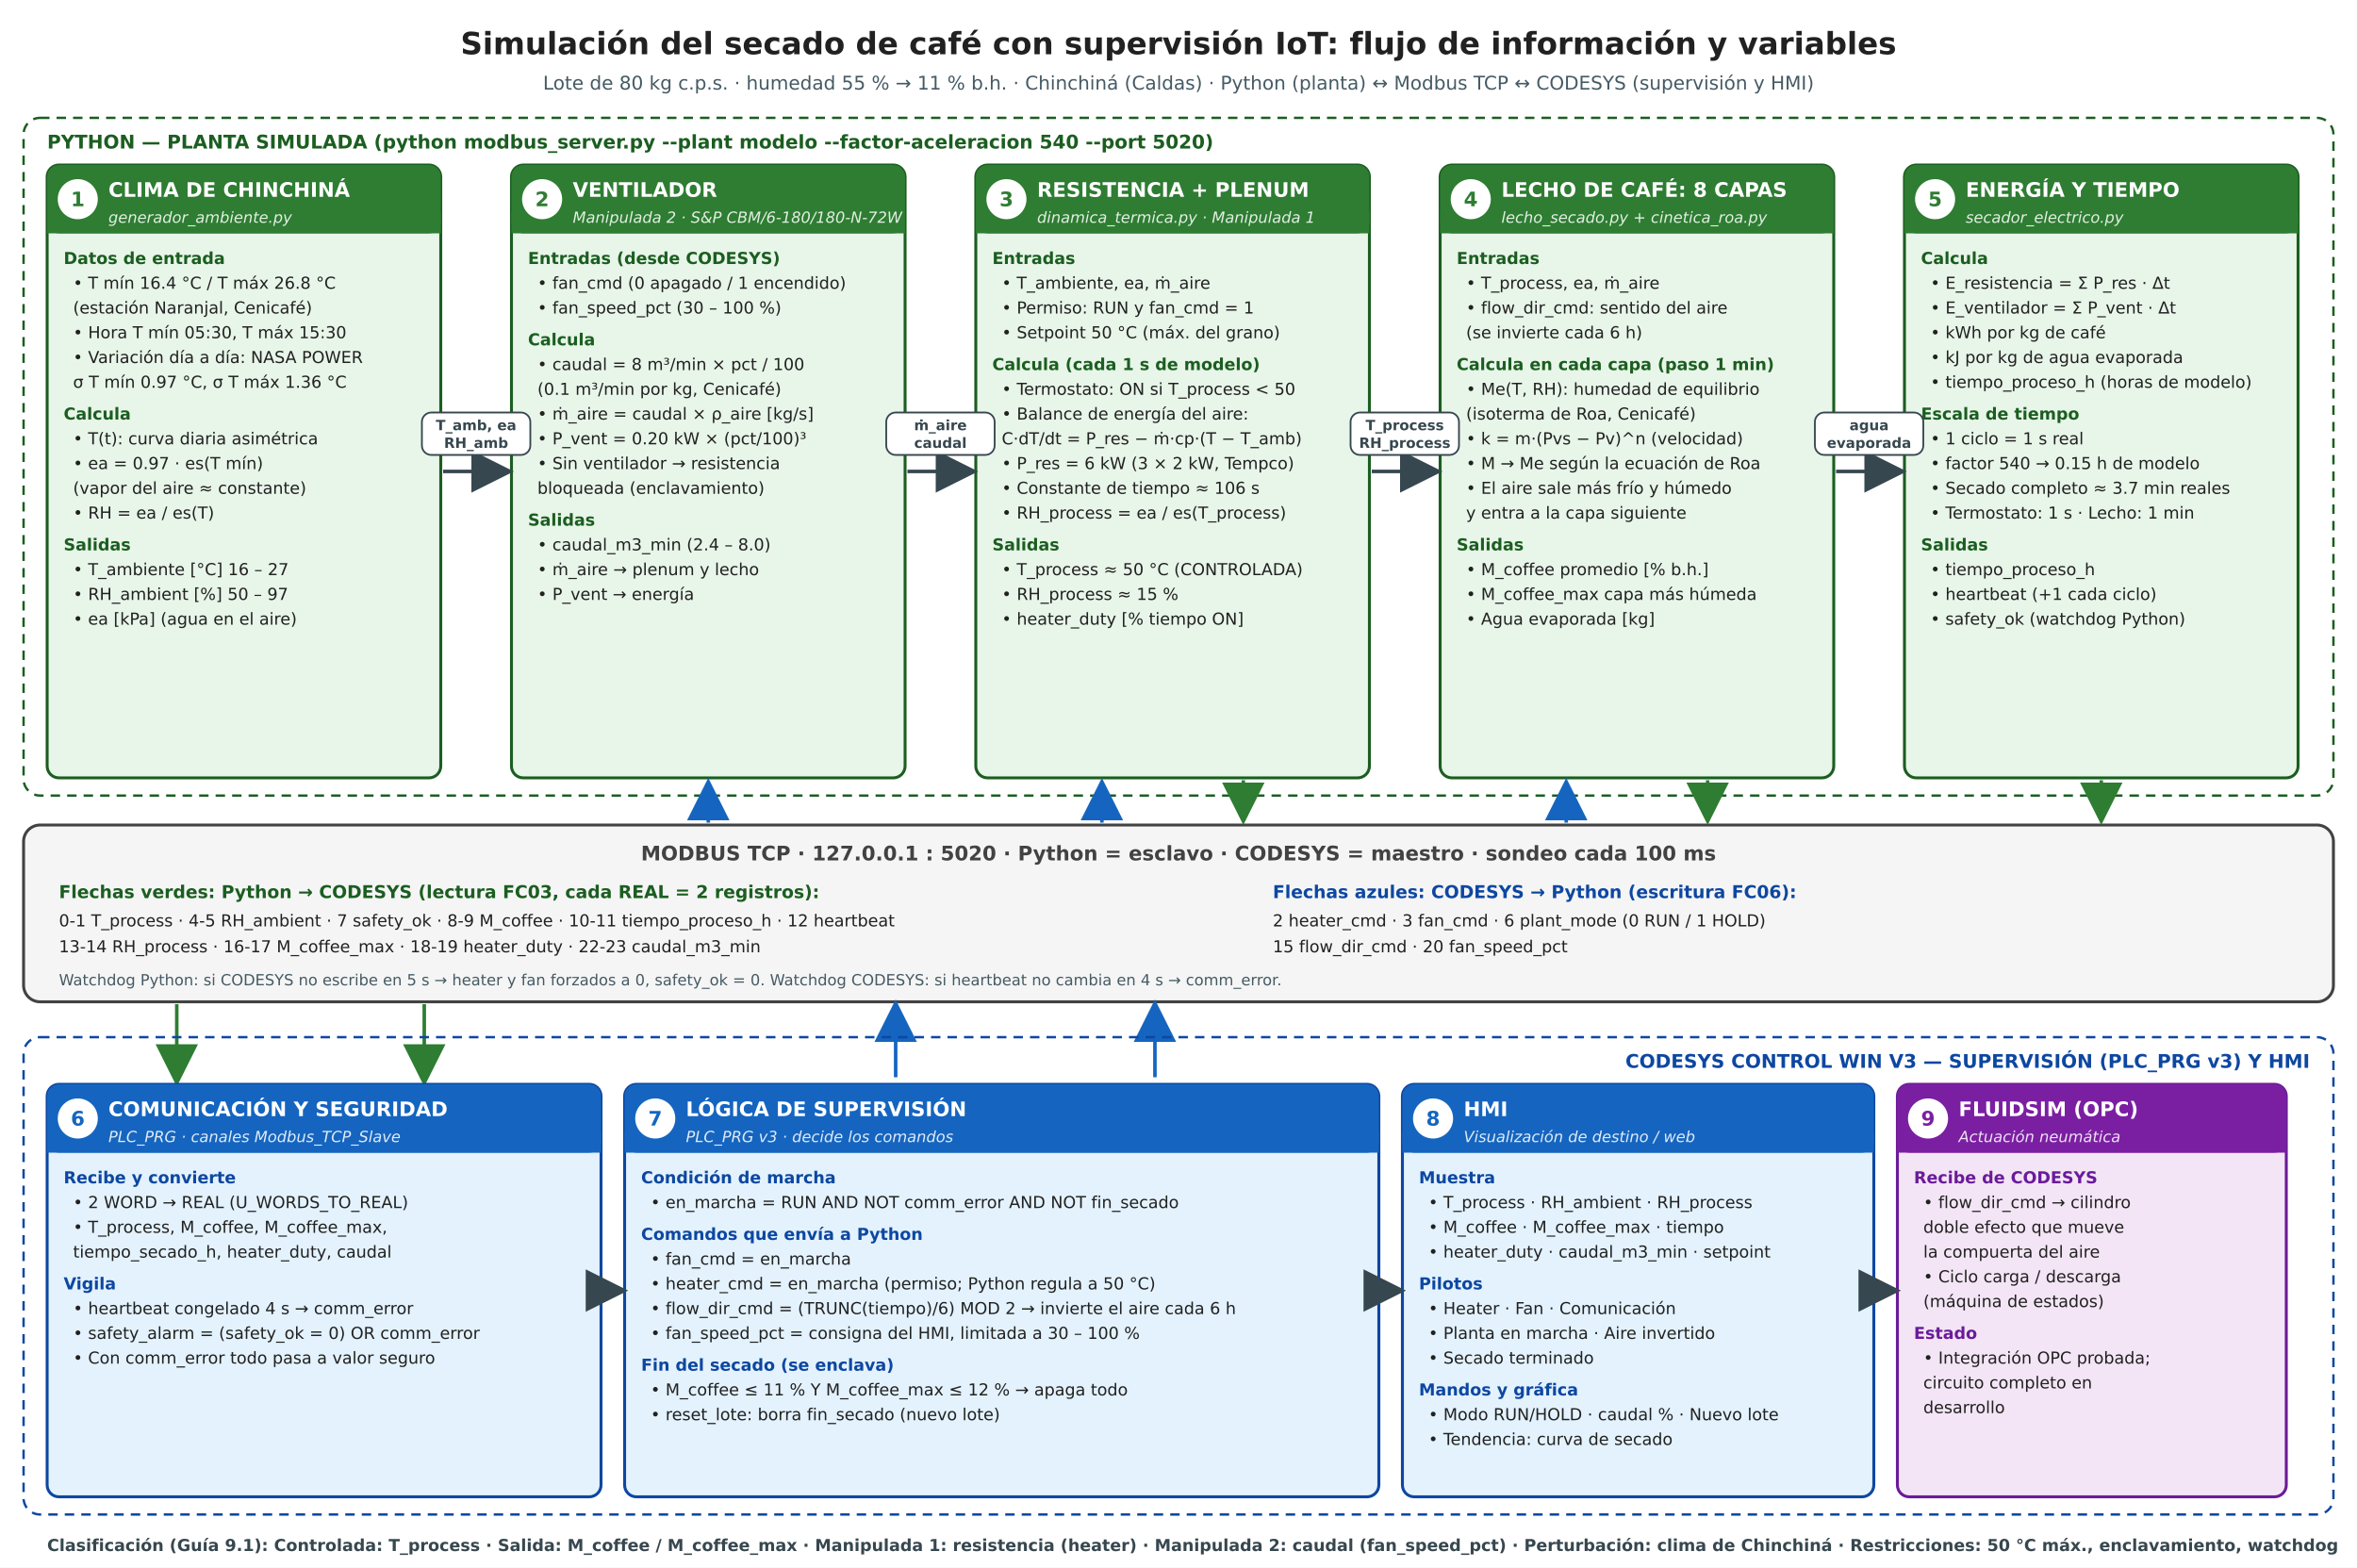
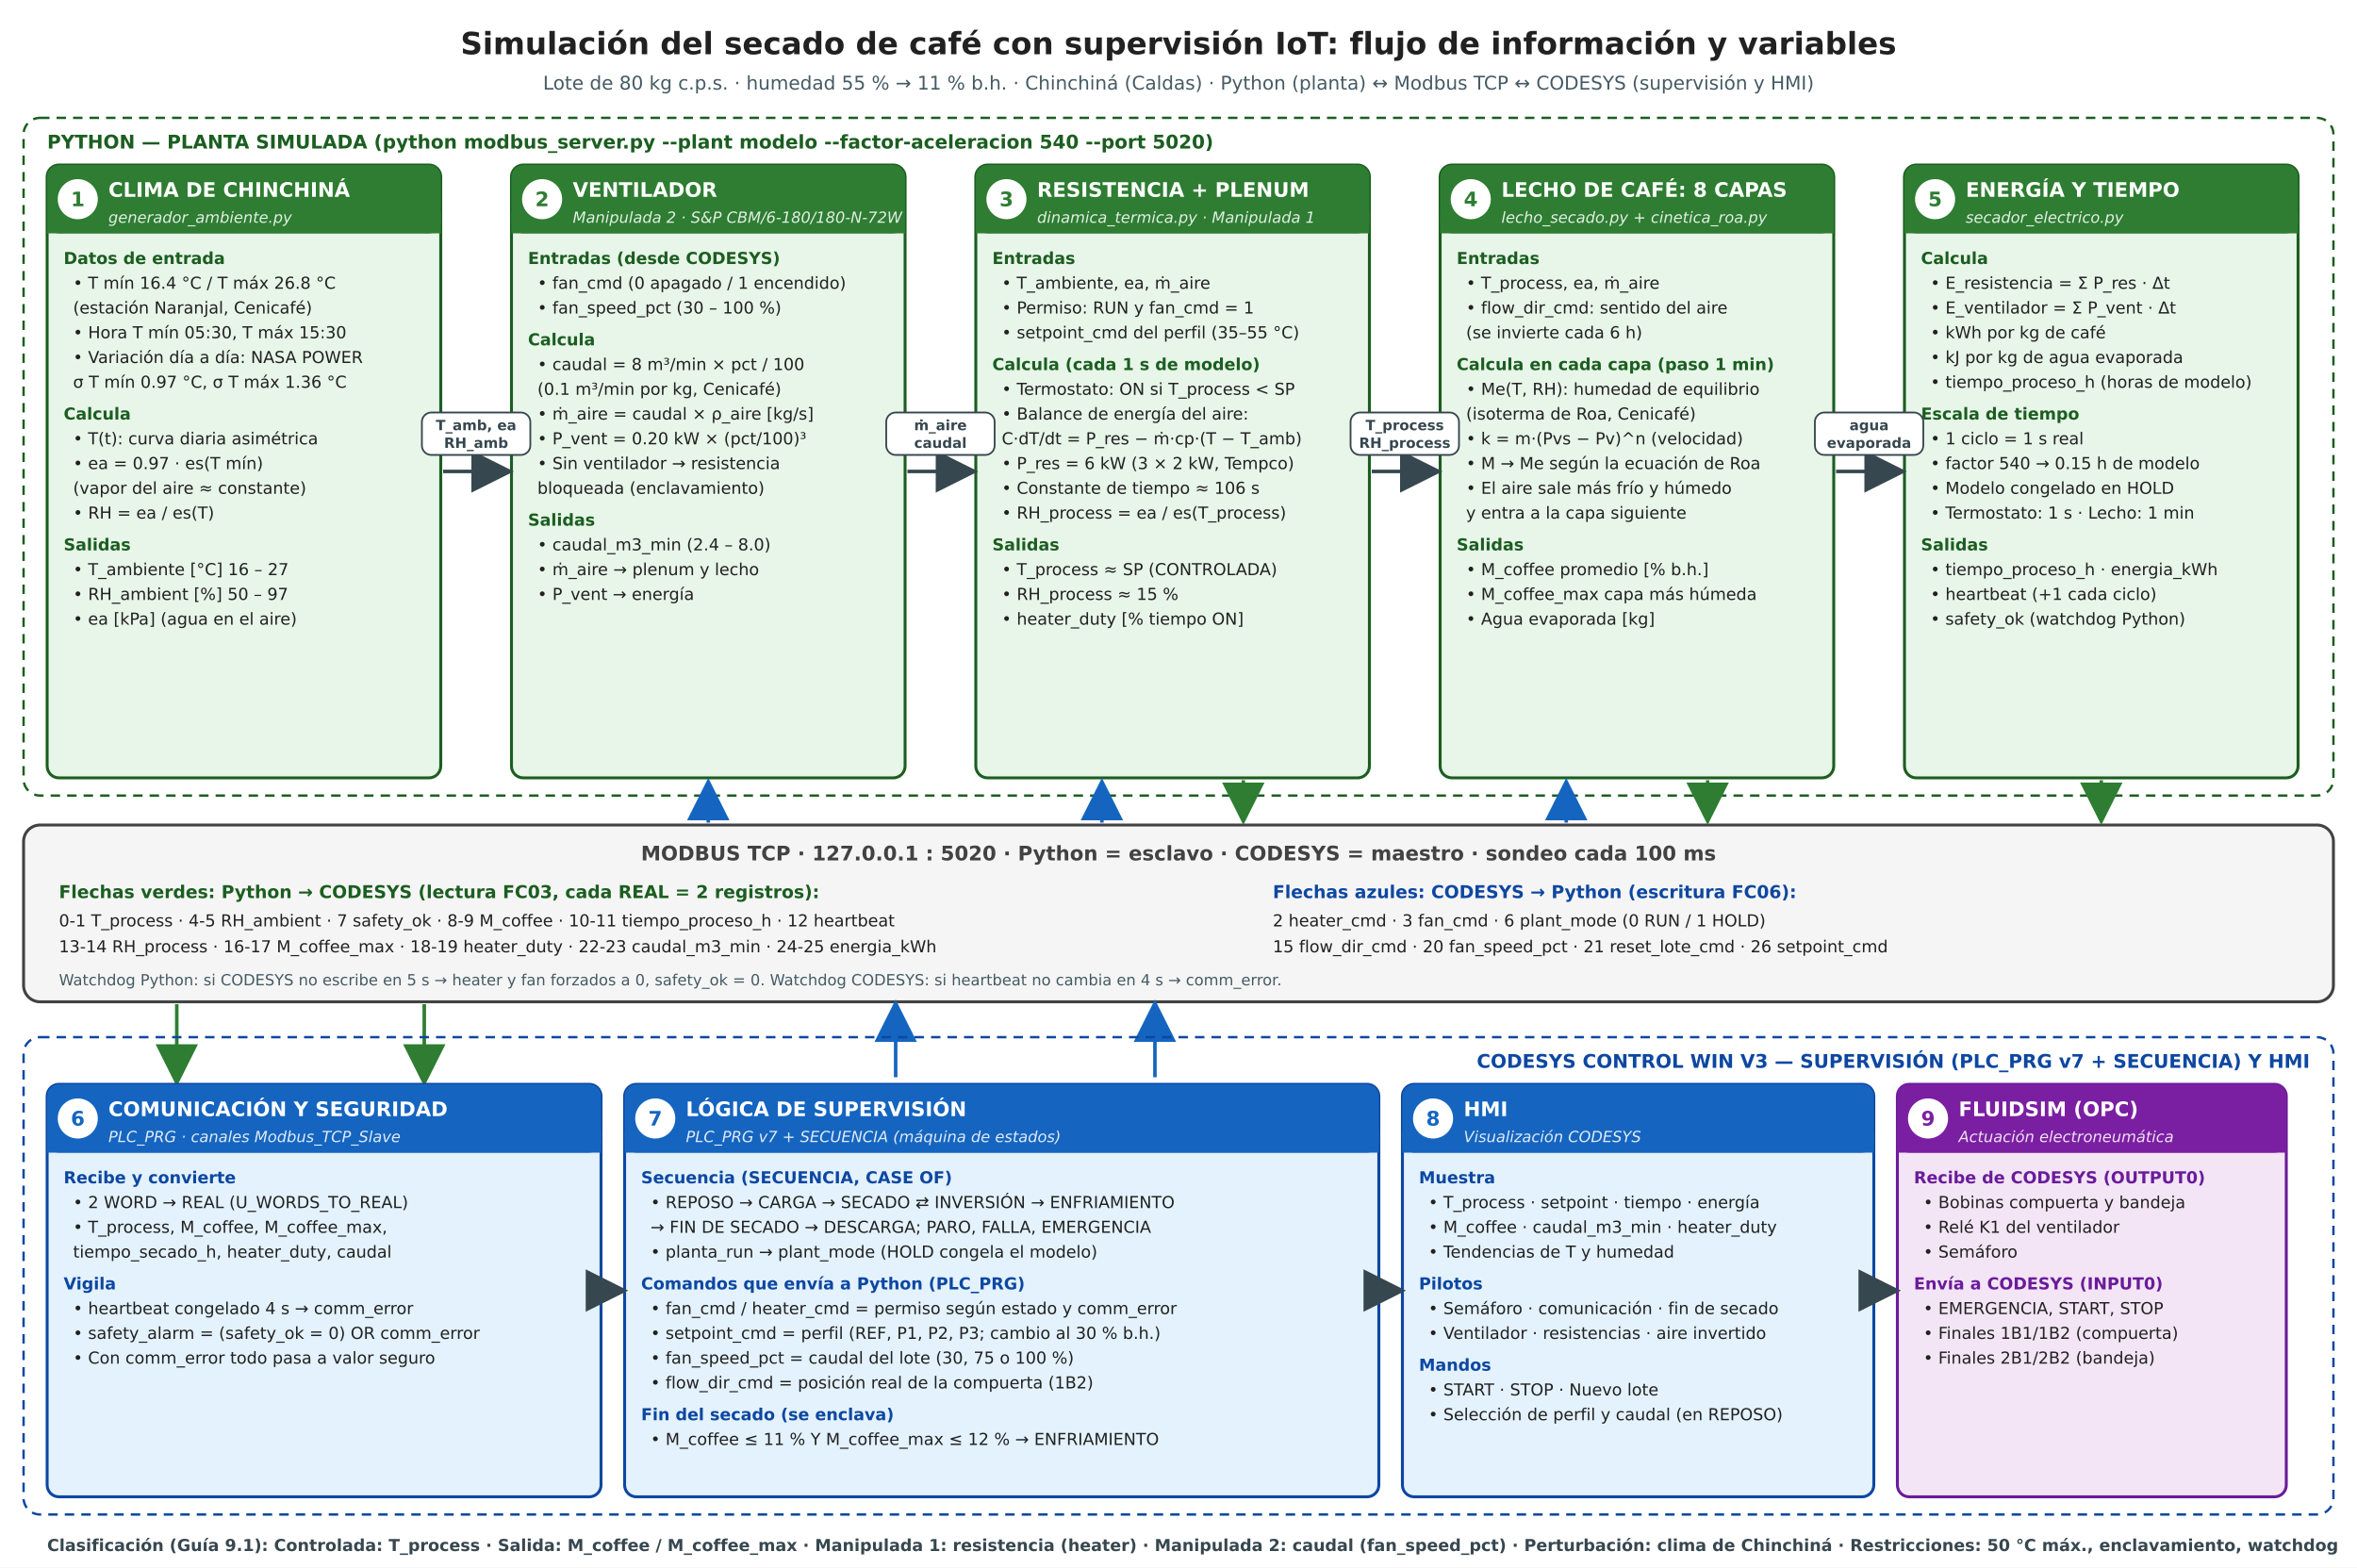
<svg xmlns="http://www.w3.org/2000/svg" width="2000" height="1330" viewBox="0 0 2000 1330">
  <defs>
    <marker id="m" markerWidth="12" markerHeight="12" refX="10" refY="6" orient="auto">
      <path d="M0,0 L12,6 L0,12 z" fill="#37474f" />
    </marker>
    <marker id="mg" markerWidth="12" markerHeight="12" refX="10" refY="6" orient="auto">
      <path d="M0,0 L12,6 L0,12 z" fill="#2e7d32" />
    </marker>
    <marker id="mb" markerWidth="12" markerHeight="12" refX="10" refY="6" orient="auto">
      <path d="M0,0 L12,6 L0,12 z" fill="#1565c0" />
    </marker>
  </defs>
  <rect width="2000" height="1330" fill="#ffffff" />
  <text x="1000.0" y="46" font-family="DejaVu Sans, Arial, sans-serif" font-size="26" font-weight="bold" fill="#212121" text-anchor="middle">Simulación del secado de café con supervisión IoT: flujo de información y variables</text>
  <text x="1000.0" y="76" font-family="DejaVu Sans, Arial, sans-serif" font-size="16" font-weight="normal" fill="#455a64" text-anchor="middle">Lote de 80 kg c.p.s. · humedad 55 % → 11 % b.h. · Chinchiná (Caldas) · Python (planta) ↔ Modbus TCP ↔ CODESYS (supervisión y HMI)</text>
  <rect x="20" y="100" width="1960" height="575" rx="14" fill="none" stroke="#1b5e20" stroke-width="2" stroke-dasharray="8 6" />
  <text x="40" y="126" font-family="DejaVu Sans, Arial, sans-serif" font-size="16" font-weight="bold" fill="#1b5e20" text-anchor="start">PYTHON — PLANTA SIMULADA  (python modbus_server.py --plant modelo --factor-aceleracion 540 --port 5020)</text>
  <rect x="40" y="140" width="334" height="520" rx="10" fill="#e8f5e9" stroke="#1b5e20" stroke-width="2.5" />
  <rect x="40" y="140" width="334" height="58" rx="10" fill="#2e7d32" />
  <rect x="40" y="180" width="334" height="18" fill="#2e7d32" />
  <circle cx="66" cy="169" r="17" fill="#ffffff" />
  <text x="66" y="175" font-family="DejaVu Sans, Arial, sans-serif" font-size="17" font-weight="bold" fill="#2e7d32" text-anchor="middle">1</text>
  <text x="92" y="167" font-family="DejaVu Sans, Arial, sans-serif" font-size="17" font-weight="bold" fill="#ffffff" text-anchor="start">CLIMA DE CHINCHINÁ</text>
  <text x="92" y="189" font-family="DejaVu Sans, Arial, sans-serif" font-size="13" font-weight="normal" fill="#ffffffdd" text-anchor="start" font-style="italic">generador_ambiente.py</text>
  <text x="54" y="224" font-family="DejaVu Sans, Arial, sans-serif" font-size="14" font-weight="bold" fill="#1b5e20" text-anchor="start">Datos de entrada</text>
  <text x="62" y="245" font-family="DejaVu Sans, Arial, sans-serif" font-size="14" font-weight="normal" fill="#212121" text-anchor="start">• T mín 16.4 °C / T máx 26.8 °C</text>
  <text x="62" y="266" font-family="DejaVu Sans, Arial, sans-serif" font-size="14" font-weight="normal" fill="#212121" text-anchor="start">  (estación Naranjal, Cenicafé)</text>
  <text x="62" y="287" font-family="DejaVu Sans, Arial, sans-serif" font-size="14" font-weight="normal" fill="#212121" text-anchor="start">• Hora T mín 05:30, T máx 15:30</text>
  <text x="62" y="308" font-family="DejaVu Sans, Arial, sans-serif" font-size="14" font-weight="normal" fill="#212121" text-anchor="start">• Variación día a día: NASA POWER</text>
  <text x="62" y="329" font-family="DejaVu Sans, Arial, sans-serif" font-size="14" font-weight="normal" fill="#212121" text-anchor="start">  σ T mín 0.97 °C, σ T máx 1.36 °C</text>
  <text x="54" y="356" font-family="DejaVu Sans, Arial, sans-serif" font-size="14" font-weight="bold" fill="#1b5e20" text-anchor="start">Calcula</text>
  <text x="62" y="377" font-family="DejaVu Sans, Arial, sans-serif" font-size="14" font-weight="normal" fill="#212121" text-anchor="start">• T(t): curva diaria asimétrica</text>
  <text x="62" y="398" font-family="DejaVu Sans, Arial, sans-serif" font-size="14" font-weight="normal" fill="#212121" text-anchor="start">• ea = 0.97 · es(T mín)</text>
  <text x="62" y="419" font-family="DejaVu Sans, Arial, sans-serif" font-size="14" font-weight="normal" fill="#212121" text-anchor="start">  (vapor del aire ≈ constante)</text>
  <text x="62" y="440" font-family="DejaVu Sans, Arial, sans-serif" font-size="14" font-weight="normal" fill="#212121" text-anchor="start">• RH = ea / es(T)</text>
  <text x="54" y="467" font-family="DejaVu Sans, Arial, sans-serif" font-size="14" font-weight="bold" fill="#1b5e20" text-anchor="start">Salidas</text>
  <text x="62" y="488" font-family="DejaVu Sans, Arial, sans-serif" font-size="14" font-weight="normal" fill="#212121" text-anchor="start">• T_ambiente  [°C]  16 – 27</text>
  <text x="62" y="509" font-family="DejaVu Sans, Arial, sans-serif" font-size="14" font-weight="normal" fill="#212121" text-anchor="start">• RH_ambient [%]   50 – 97</text>
  <text x="62" y="530" font-family="DejaVu Sans, Arial, sans-serif" font-size="14" font-weight="normal" fill="#212121" text-anchor="start">• ea [kPa]  (agua en el aire)</text>
  <rect x="434" y="140" width="334" height="520" rx="10" fill="#e8f5e9" stroke="#1b5e20" stroke-width="2.5" />
  <rect x="434" y="140" width="334" height="58" rx="10" fill="#2e7d32" />
  <rect x="434" y="180" width="334" height="18" fill="#2e7d32" />
  <circle cx="460" cy="169" r="17" fill="#ffffff" />
  <text x="460" y="175" font-family="DejaVu Sans, Arial, sans-serif" font-size="17" font-weight="bold" fill="#2e7d32" text-anchor="middle">2</text>
  <text x="486" y="167" font-family="DejaVu Sans, Arial, sans-serif" font-size="17" font-weight="bold" fill="#ffffff" text-anchor="start">VENTILADOR</text>
  <text x="486" y="189" font-family="DejaVu Sans, Arial, sans-serif" font-size="13" font-weight="normal" fill="#ffffffdd" text-anchor="start" font-style="italic">Manipulada 2 · S&amp;P CBM/6-180/180-N-72W</text>
  <text x="448" y="224" font-family="DejaVu Sans, Arial, sans-serif" font-size="14" font-weight="bold" fill="#1b5e20" text-anchor="start">Entradas (desde CODESYS)</text>
  <text x="456" y="245" font-family="DejaVu Sans, Arial, sans-serif" font-size="14" font-weight="normal" fill="#212121" text-anchor="start">• fan_cmd  (0 apagado / 1 encendido)</text>
  <text x="456" y="266" font-family="DejaVu Sans, Arial, sans-serif" font-size="14" font-weight="normal" fill="#212121" text-anchor="start">• fan_speed_pct  (30 – 100 %)</text>
  <text x="448" y="293" font-family="DejaVu Sans, Arial, sans-serif" font-size="14" font-weight="bold" fill="#1b5e20" text-anchor="start">Calcula</text>
  <text x="456" y="314" font-family="DejaVu Sans, Arial, sans-serif" font-size="14" font-weight="normal" fill="#212121" text-anchor="start">• caudal = 8 m³/min × pct / 100</text>
  <text x="456" y="335" font-family="DejaVu Sans, Arial, sans-serif" font-size="14" font-weight="normal" fill="#212121" text-anchor="start">  (0.1 m³/min por kg, Cenicafé)</text>
  <text x="456" y="356" font-family="DejaVu Sans, Arial, sans-serif" font-size="14" font-weight="normal" fill="#212121" text-anchor="start">• ṁ_aire = caudal × ρ_aire  [kg/s]</text>
  <text x="456" y="377" font-family="DejaVu Sans, Arial, sans-serif" font-size="14" font-weight="normal" fill="#212121" text-anchor="start">• P_vent = 0.20 kW × (pct/100)³</text>
  <text x="456" y="398" font-family="DejaVu Sans, Arial, sans-serif" font-size="14" font-weight="normal" fill="#212121" text-anchor="start">• Sin ventilador → resistencia</text>
  <text x="456" y="419" font-family="DejaVu Sans, Arial, sans-serif" font-size="14" font-weight="normal" fill="#212121" text-anchor="start">  bloqueada (enclavamiento)</text>
  <text x="448" y="446" font-family="DejaVu Sans, Arial, sans-serif" font-size="14" font-weight="bold" fill="#1b5e20" text-anchor="start">Salidas</text>
  <text x="456" y="467" font-family="DejaVu Sans, Arial, sans-serif" font-size="14" font-weight="normal" fill="#212121" text-anchor="start">• caudal_m3_min  (2.4 – 8.0)</text>
  <text x="456" y="488" font-family="DejaVu Sans, Arial, sans-serif" font-size="14" font-weight="normal" fill="#212121" text-anchor="start">• ṁ_aire → plenum y lecho</text>
  <text x="456" y="509" font-family="DejaVu Sans, Arial, sans-serif" font-size="14" font-weight="normal" fill="#212121" text-anchor="start">• P_vent → energía</text>
  <rect x="828" y="140" width="334" height="520" rx="10" fill="#e8f5e9" stroke="#1b5e20" stroke-width="2.5" />
  <rect x="828" y="140" width="334" height="58" rx="10" fill="#2e7d32" />
  <rect x="828" y="180" width="334" height="18" fill="#2e7d32" />
  <circle cx="854" cy="169" r="17" fill="#ffffff" />
  <text x="854" y="175" font-family="DejaVu Sans, Arial, sans-serif" font-size="17" font-weight="bold" fill="#2e7d32" text-anchor="middle">3</text>
  <text x="880" y="167" font-family="DejaVu Sans, Arial, sans-serif" font-size="17" font-weight="bold" fill="#ffffff" text-anchor="start">RESISTENCIA + PLENUM</text>
  <text x="880" y="189" font-family="DejaVu Sans, Arial, sans-serif" font-size="13" font-weight="normal" fill="#ffffffdd" text-anchor="start" font-style="italic">dinamica_termica.py · Manipulada 1</text>
  <text x="842" y="224" font-family="DejaVu Sans, Arial, sans-serif" font-size="14" font-weight="bold" fill="#1b5e20" text-anchor="start">Entradas</text>
  <text x="850" y="245" font-family="DejaVu Sans, Arial, sans-serif" font-size="14" font-weight="normal" fill="#212121" text-anchor="start">• T_ambiente, ea, ṁ_aire</text>
  <text x="850" y="266" font-family="DejaVu Sans, Arial, sans-serif" font-size="14" font-weight="normal" fill="#212121" text-anchor="start">• Permiso: RUN y fan_cmd = 1</text>
-   <text x="850" y="287" font-family="DejaVu Sans, Arial, sans-serif" font-size="14" font-weight="normal" fill="#212121" text-anchor="start">• Setpoint 50 °C (máx. del grano)</text>
+   <text x="850" y="287" font-family="DejaVu Sans, Arial, sans-serif" font-size="14" font-weight="normal" fill="#212121" text-anchor="start">• setpoint_cmd del perfil (35–55 °C)</text>
  <text x="842" y="314" font-family="DejaVu Sans, Arial, sans-serif" font-size="14" font-weight="bold" fill="#1b5e20" text-anchor="start">Calcula (cada 1 s de modelo)</text>
-   <text x="850" y="335" font-family="DejaVu Sans, Arial, sans-serif" font-size="14" font-weight="normal" fill="#212121" text-anchor="start">• Termostato: ON si T_process &lt; 50</text>
+   <text x="850" y="335" font-family="DejaVu Sans, Arial, sans-serif" font-size="14" font-weight="normal" fill="#212121" text-anchor="start">• Termostato: ON si T_process &lt; SP</text>
  <text x="850" y="356" font-family="DejaVu Sans, Arial, sans-serif" font-size="14" font-weight="normal" fill="#212121" text-anchor="start">• Balance de energía del aire:</text>
  <text x="850" y="377" font-family="DejaVu Sans, Arial, sans-serif" font-size="14" font-weight="normal" fill="#212121" text-anchor="start">  C·dT/dt = P_res − ṁ·cp·(T − T_amb)</text>
  <text x="850" y="398" font-family="DejaVu Sans, Arial, sans-serif" font-size="14" font-weight="normal" fill="#212121" text-anchor="start">• P_res = 6 kW (3 × 2 kW, Tempco)</text>
  <text x="850" y="419" font-family="DejaVu Sans, Arial, sans-serif" font-size="14" font-weight="normal" fill="#212121" text-anchor="start">• Constante de tiempo ≈ 106 s</text>
  <text x="850" y="440" font-family="DejaVu Sans, Arial, sans-serif" font-size="14" font-weight="normal" fill="#212121" text-anchor="start">• RH_process = ea / es(T_process)</text>
  <text x="842" y="467" font-family="DejaVu Sans, Arial, sans-serif" font-size="14" font-weight="bold" fill="#1b5e20" text-anchor="start">Salidas</text>
-   <text x="850" y="488" font-family="DejaVu Sans, Arial, sans-serif" font-size="14" font-weight="normal" fill="#212121" text-anchor="start">• T_process  ≈ 50 °C  (CONTROLADA)</text>
+   <text x="850" y="488" font-family="DejaVu Sans, Arial, sans-serif" font-size="14" font-weight="normal" fill="#212121" text-anchor="start">• T_process ≈ SP  (CONTROLADA)</text>
  <text x="850" y="509" font-family="DejaVu Sans, Arial, sans-serif" font-size="14" font-weight="normal" fill="#212121" text-anchor="start">• RH_process ≈ 15 %</text>
  <text x="850" y="530" font-family="DejaVu Sans, Arial, sans-serif" font-size="14" font-weight="normal" fill="#212121" text-anchor="start">• heater_duty  [% tiempo ON]</text>
  <rect x="1222" y="140" width="334" height="520" rx="10" fill="#e8f5e9" stroke="#1b5e20" stroke-width="2.5" />
  <rect x="1222" y="140" width="334" height="58" rx="10" fill="#2e7d32" />
  <rect x="1222" y="180" width="334" height="18" fill="#2e7d32" />
  <circle cx="1248" cy="169" r="17" fill="#ffffff" />
  <text x="1248" y="175" font-family="DejaVu Sans, Arial, sans-serif" font-size="17" font-weight="bold" fill="#2e7d32" text-anchor="middle">4</text>
  <text x="1274" y="167" font-family="DejaVu Sans, Arial, sans-serif" font-size="17" font-weight="bold" fill="#ffffff" text-anchor="start">LECHO DE CAFÉ: 8 CAPAS</text>
  <text x="1274" y="189" font-family="DejaVu Sans, Arial, sans-serif" font-size="13" font-weight="normal" fill="#ffffffdd" text-anchor="start" font-style="italic">lecho_secado.py + cinetica_roa.py</text>
  <text x="1236" y="224" font-family="DejaVu Sans, Arial, sans-serif" font-size="14" font-weight="bold" fill="#1b5e20" text-anchor="start">Entradas</text>
  <text x="1244" y="245" font-family="DejaVu Sans, Arial, sans-serif" font-size="14" font-weight="normal" fill="#212121" text-anchor="start">• T_process, ea, ṁ_aire</text>
  <text x="1244" y="266" font-family="DejaVu Sans, Arial, sans-serif" font-size="14" font-weight="normal" fill="#212121" text-anchor="start">• flow_dir_cmd: sentido del aire</text>
  <text x="1244" y="287" font-family="DejaVu Sans, Arial, sans-serif" font-size="14" font-weight="normal" fill="#212121" text-anchor="start">  (se invierte cada 6 h)</text>
  <text x="1236" y="314" font-family="DejaVu Sans, Arial, sans-serif" font-size="14" font-weight="bold" fill="#1b5e20" text-anchor="start">Calcula en cada capa (paso 1 min)</text>
  <text x="1244" y="335" font-family="DejaVu Sans, Arial, sans-serif" font-size="14" font-weight="normal" fill="#212121" text-anchor="start">• Me(T, RH): humedad de equilibrio</text>
  <text x="1244" y="356" font-family="DejaVu Sans, Arial, sans-serif" font-size="14" font-weight="normal" fill="#212121" text-anchor="start">  (isoterma de Roa, Cenicafé)</text>
  <text x="1244" y="377" font-family="DejaVu Sans, Arial, sans-serif" font-size="14" font-weight="normal" fill="#212121" text-anchor="start">• k = m·(Pvs − Pv)^n  (velocidad)</text>
  <text x="1244" y="398" font-family="DejaVu Sans, Arial, sans-serif" font-size="14" font-weight="normal" fill="#212121" text-anchor="start">• M → Me según la ecuación de Roa</text>
  <text x="1244" y="419" font-family="DejaVu Sans, Arial, sans-serif" font-size="14" font-weight="normal" fill="#212121" text-anchor="start">• El aire sale más frío y húmedo</text>
  <text x="1244" y="440" font-family="DejaVu Sans, Arial, sans-serif" font-size="14" font-weight="normal" fill="#212121" text-anchor="start">  y entra a la capa siguiente</text>
  <text x="1236" y="467" font-family="DejaVu Sans, Arial, sans-serif" font-size="14" font-weight="bold" fill="#1b5e20" text-anchor="start">Salidas</text>
  <text x="1244" y="488" font-family="DejaVu Sans, Arial, sans-serif" font-size="14" font-weight="normal" fill="#212121" text-anchor="start">• M_coffee  promedio [% b.h.]</text>
  <text x="1244" y="509" font-family="DejaVu Sans, Arial, sans-serif" font-size="14" font-weight="normal" fill="#212121" text-anchor="start">• M_coffee_max  capa más húmeda</text>
  <text x="1244" y="530" font-family="DejaVu Sans, Arial, sans-serif" font-size="14" font-weight="normal" fill="#212121" text-anchor="start">• Agua evaporada [kg]</text>
  <rect x="1616" y="140" width="334" height="520" rx="10" fill="#e8f5e9" stroke="#1b5e20" stroke-width="2.5" />
  <rect x="1616" y="140" width="334" height="58" rx="10" fill="#2e7d32" />
  <rect x="1616" y="180" width="334" height="18" fill="#2e7d32" />
  <circle cx="1642" cy="169" r="17" fill="#ffffff" />
  <text x="1642" y="175" font-family="DejaVu Sans, Arial, sans-serif" font-size="17" font-weight="bold" fill="#2e7d32" text-anchor="middle">5</text>
  <text x="1668" y="167" font-family="DejaVu Sans, Arial, sans-serif" font-size="17" font-weight="bold" fill="#ffffff" text-anchor="start">ENERGÍA Y TIEMPO</text>
  <text x="1668" y="189" font-family="DejaVu Sans, Arial, sans-serif" font-size="13" font-weight="normal" fill="#ffffffdd" text-anchor="start" font-style="italic">secador_electrico.py</text>
  <text x="1630" y="224" font-family="DejaVu Sans, Arial, sans-serif" font-size="14" font-weight="bold" fill="#1b5e20" text-anchor="start">Calcula</text>
  <text x="1638" y="245" font-family="DejaVu Sans, Arial, sans-serif" font-size="14" font-weight="normal" fill="#212121" text-anchor="start">• E_resistencia = Σ P_res · Δt</text>
  <text x="1638" y="266" font-family="DejaVu Sans, Arial, sans-serif" font-size="14" font-weight="normal" fill="#212121" text-anchor="start">• E_ventilador = Σ P_vent · Δt</text>
  <text x="1638" y="287" font-family="DejaVu Sans, Arial, sans-serif" font-size="14" font-weight="normal" fill="#212121" text-anchor="start">• kWh por kg de café</text>
  <text x="1638" y="308" font-family="DejaVu Sans, Arial, sans-serif" font-size="14" font-weight="normal" fill="#212121" text-anchor="start">• kJ por kg de agua evaporada</text>
  <text x="1638" y="329" font-family="DejaVu Sans, Arial, sans-serif" font-size="14" font-weight="normal" fill="#212121" text-anchor="start">• tiempo_proceso_h (horas de modelo)</text>
  <text x="1630" y="356" font-family="DejaVu Sans, Arial, sans-serif" font-size="14" font-weight="bold" fill="#1b5e20" text-anchor="start">Escala de tiempo</text>
  <text x="1638" y="377" font-family="DejaVu Sans, Arial, sans-serif" font-size="14" font-weight="normal" fill="#212121" text-anchor="start">• 1 ciclo = 1 s real</text>
  <text x="1638" y="398" font-family="DejaVu Sans, Arial, sans-serif" font-size="14" font-weight="normal" fill="#212121" text-anchor="start">• factor 540 → 0.15 h de modelo</text>
-   <text x="1638" y="419" font-family="DejaVu Sans, Arial, sans-serif" font-size="14" font-weight="normal" fill="#212121" text-anchor="start">• Secado completo ≈ 3.7 min reales</text>
+   <text x="1638" y="419" font-family="DejaVu Sans, Arial, sans-serif" font-size="14" font-weight="normal" fill="#212121" text-anchor="start">• Modelo congelado en HOLD</text>
  <text x="1638" y="440" font-family="DejaVu Sans, Arial, sans-serif" font-size="14" font-weight="normal" fill="#212121" text-anchor="start">• Termostato: 1 s · Lecho: 1 min</text>
  <text x="1630" y="467" font-family="DejaVu Sans, Arial, sans-serif" font-size="14" font-weight="bold" fill="#1b5e20" text-anchor="start">Salidas</text>
-   <text x="1638" y="488" font-family="DejaVu Sans, Arial, sans-serif" font-size="14" font-weight="normal" fill="#212121" text-anchor="start">• tiempo_proceso_h</text>
+   <text x="1638" y="488" font-family="DejaVu Sans, Arial, sans-serif" font-size="14" font-weight="normal" fill="#212121" text-anchor="start">• tiempo_proceso_h · energia_kWh</text>
  <text x="1638" y="509" font-family="DejaVu Sans, Arial, sans-serif" font-size="14" font-weight="normal" fill="#212121" text-anchor="start">• heartbeat (+1 cada ciclo)</text>
  <text x="1638" y="530" font-family="DejaVu Sans, Arial, sans-serif" font-size="14" font-weight="normal" fill="#212121" text-anchor="start">• safety_ok (watchdog Python)</text>
  <line x1="376" y1="400" x2="430" y2="400" stroke="#37474f" stroke-width="3" marker-end="url(#m)" />
  <line x1="770" y1="400" x2="824" y2="400" stroke="#37474f" stroke-width="3" marker-end="url(#m)" />
  <line x1="1164" y1="400" x2="1218" y2="400" stroke="#37474f" stroke-width="3" marker-end="url(#m)" />
  <line x1="1558" y1="400" x2="1612" y2="400" stroke="#37474f" stroke-width="3" marker-end="url(#m)" />
  <rect x="358" y="350" width="92" height="36" rx="8" fill="#ffffff" stroke="#37474f" stroke-width="1.5" />
  <text x="404" y="365" font-family="DejaVu Sans, Arial, sans-serif" font-size="12" font-weight="bold" fill="#37474f" text-anchor="middle">T_amb, ea</text>
  <text x="404" y="380" font-family="DejaVu Sans, Arial, sans-serif" font-size="12" font-weight="bold" fill="#37474f" text-anchor="middle">RH_amb</text>
  <rect x="752" y="350" width="92" height="36" rx="8" fill="#ffffff" stroke="#37474f" stroke-width="1.5" />
  <text x="798" y="365" font-family="DejaVu Sans, Arial, sans-serif" font-size="12" font-weight="bold" fill="#37474f" text-anchor="middle">ṁ_aire</text>
  <text x="798" y="380" font-family="DejaVu Sans, Arial, sans-serif" font-size="12" font-weight="bold" fill="#37474f" text-anchor="middle">caudal</text>
  <rect x="1146" y="350" width="92" height="36" rx="8" fill="#ffffff" stroke="#37474f" stroke-width="1.5" />
  <text x="1192" y="365" font-family="DejaVu Sans, Arial, sans-serif" font-size="12" font-weight="bold" fill="#37474f" text-anchor="middle">T_process</text>
  <text x="1192" y="380" font-family="DejaVu Sans, Arial, sans-serif" font-size="12" font-weight="bold" fill="#37474f" text-anchor="middle">RH_process</text>
  <rect x="1540" y="350" width="92" height="36" rx="8" fill="#ffffff" stroke="#37474f" stroke-width="1.5" />
  <text x="1586" y="365" font-family="DejaVu Sans, Arial, sans-serif" font-size="12" font-weight="bold" fill="#37474f" text-anchor="middle">agua</text>
  <text x="1586" y="380" font-family="DejaVu Sans, Arial, sans-serif" font-size="12" font-weight="bold" fill="#37474f" text-anchor="middle">evaporada</text>
  <rect x="20" y="700" width="1960" height="150" rx="14" fill="#f5f5f5" stroke="#424242" stroke-width="2.5" />
  <text x="1000.0" y="730" font-family="DejaVu Sans, Arial, sans-serif" font-size="17" font-weight="bold" fill="#424242" text-anchor="middle">MODBUS TCP · 127.0.0.1 : 5020 · Python = esclavo · CODESYS = maestro · sondeo cada 100 ms</text>
  <text x="50" y="762" font-family="DejaVu Sans, Arial, sans-serif" font-size="15" font-weight="bold" fill="#1b5e20" text-anchor="start">Flechas verdes: Python → CODESYS (lectura FC03, cada REAL = 2 registros):</text>
  <text x="50" y="786" font-family="DejaVu Sans, Arial, sans-serif" font-size="14" font-weight="normal" fill="#212121" text-anchor="start">0-1 T_process · 4-5 RH_ambient · 7 safety_ok · 8-9 M_coffee · 10-11 tiempo_proceso_h · 12 heartbeat</text>
-   <text x="50" y="808" font-family="DejaVu Sans, Arial, sans-serif" font-size="14" font-weight="normal" fill="#212121" text-anchor="start">13-14 RH_process · 16-17 M_coffee_max · 18-19 heater_duty · 22-23 caudal_m3_min</text>
+   <text x="50" y="808" font-family="DejaVu Sans, Arial, sans-serif" font-size="14" font-weight="normal" fill="#212121" text-anchor="start">13-14 RH_process · 16-17 M_coffee_max · 18-19 heater_duty · 22-23 caudal_m3_min · 24-25 energia_kWh</text>
  <text x="1080" y="762" font-family="DejaVu Sans, Arial, sans-serif" font-size="15" font-weight="bold" fill="#0d47a1" text-anchor="start">Flechas azules: CODESYS → Python (escritura FC06):</text>
  <text x="1080" y="786" font-family="DejaVu Sans, Arial, sans-serif" font-size="14" font-weight="normal" fill="#212121" text-anchor="start">2 heater_cmd · 3 fan_cmd · 6 plant_mode (0 RUN / 1 HOLD)</text>
-   <text x="1080" y="808" font-family="DejaVu Sans, Arial, sans-serif" font-size="14" font-weight="normal" fill="#212121" text-anchor="start">15 flow_dir_cmd · 20 fan_speed_pct</text>
+   <text x="1080" y="808" font-family="DejaVu Sans, Arial, sans-serif" font-size="14" font-weight="normal" fill="#212121" text-anchor="start">15 flow_dir_cmd · 20 fan_speed_pct · 21 reset_lote_cmd · 26 setpoint_cmd</text>
  <text x="50" y="836" font-family="DejaVu Sans, Arial, sans-serif" font-size="13" font-weight="normal" fill="#455a64" text-anchor="start">Watchdog Python: si CODESYS no escribe en 5 s → heater y fan forzados a 0, safety_ok = 0.   Watchdog CODESYS: si heartbeat no cambia en 4 s → comm_error.</text>
  <line x1="601.0" y1="698" x2="601.0" y2="666" stroke="#1565c0" stroke-width="3" marker-end="url(#mb)" />
  <line x1="935.0" y1="698" x2="935.0" y2="666" stroke="#1565c0" stroke-width="3" marker-end="url(#mb)" />
  <line x1="1329.0" y1="698" x2="1329.0" y2="666" stroke="#1565c0" stroke-width="3" marker-end="url(#mb)" />
  <line x1="1055.0" y1="662" x2="1055.0" y2="694" stroke="#2e7d32" stroke-width="3" marker-end="url(#mg)" />
  <line x1="1449.0" y1="662" x2="1449.0" y2="694" stroke="#2e7d32" stroke-width="3" marker-end="url(#mg)" />
  <line x1="1783.0" y1="662" x2="1783.0" y2="694" stroke="#2e7d32" stroke-width="3" marker-end="url(#mg)" />
  <line x1="150" y1="852" x2="150" y2="916" stroke="#2e7d32" stroke-width="3" marker-end="url(#mg)" />
  <line x1="360" y1="852" x2="360" y2="916" stroke="#2e7d32" stroke-width="3" marker-end="url(#mg)" />
  <line x1="760" y1="914" x2="760" y2="854" stroke="#1565c0" stroke-width="3" marker-end="url(#mb)" />
  <line x1="980" y1="914" x2="980" y2="854" stroke="#1565c0" stroke-width="3" marker-end="url(#mb)" />
  <rect x="20" y="880" width="1960" height="405" rx="14" fill="none" stroke="#0d47a1" stroke-width="2" stroke-dasharray="8 6" />
-   <text x="1960" y="906" font-family="DejaVu Sans, Arial, sans-serif" font-size="16" font-weight="bold" fill="#0d47a1" text-anchor="end">CODESYS CONTROL WIN V3 — SUPERVISIÓN (PLC_PRG v3) Y HMI</text>
+   <text x="1960" y="906" font-family="DejaVu Sans, Arial, sans-serif" font-size="16" font-weight="bold" fill="#0d47a1" text-anchor="end">CODESYS CONTROL WIN V3 — SUPERVISIÓN (PLC_PRG v7 + SECUENCIA) Y HMI</text>
  <rect x="40" y="920" width="470" height="350" rx="10" fill="#e3f2fd" stroke="#0d47a1" stroke-width="2.5" />
  <rect x="40" y="920" width="470" height="58" rx="10" fill="#1565c0" />
  <rect x="40" y="960" width="470" height="18" fill="#1565c0" />
  <circle cx="66" cy="949" r="17" fill="#ffffff" />
  <text x="66" y="955" font-family="DejaVu Sans, Arial, sans-serif" font-size="17" font-weight="bold" fill="#1565c0" text-anchor="middle">6</text>
  <text x="92" y="947" font-family="DejaVu Sans, Arial, sans-serif" font-size="17" font-weight="bold" fill="#ffffff" text-anchor="start">COMUNICACIÓN Y SEGURIDAD</text>
  <text x="92" y="969" font-family="DejaVu Sans, Arial, sans-serif" font-size="13" font-weight="normal" fill="#ffffffdd" text-anchor="start" font-style="italic">PLC_PRG · canales Modbus_TCP_Slave</text>
  <text x="54" y="1004" font-family="DejaVu Sans, Arial, sans-serif" font-size="14" font-weight="bold" fill="#0d47a1" text-anchor="start">Recibe y convierte</text>
  <text x="62" y="1025" font-family="DejaVu Sans, Arial, sans-serif" font-size="14" font-weight="normal" fill="#212121" text-anchor="start">• 2 WORD → REAL (U_WORDS_TO_REAL)</text>
  <text x="62" y="1046" font-family="DejaVu Sans, Arial, sans-serif" font-size="14" font-weight="normal" fill="#212121" text-anchor="start">• T_process, M_coffee, M_coffee_max,</text>
  <text x="62" y="1067" font-family="DejaVu Sans, Arial, sans-serif" font-size="14" font-weight="normal" fill="#212121" text-anchor="start">  tiempo_secado_h, heater_duty, caudal</text>
  <text x="54" y="1094" font-family="DejaVu Sans, Arial, sans-serif" font-size="14" font-weight="bold" fill="#0d47a1" text-anchor="start">Vigila</text>
  <text x="62" y="1115" font-family="DejaVu Sans, Arial, sans-serif" font-size="14" font-weight="normal" fill="#212121" text-anchor="start">• heartbeat congelado 4 s → comm_error</text>
  <text x="62" y="1136" font-family="DejaVu Sans, Arial, sans-serif" font-size="14" font-weight="normal" fill="#212121" text-anchor="start">• safety_alarm = (safety_ok = 0) OR comm_error</text>
  <text x="62" y="1157" font-family="DejaVu Sans, Arial, sans-serif" font-size="14" font-weight="normal" fill="#212121" text-anchor="start">• Con comm_error todo pasa a valor seguro</text>
  <rect x="530" y="920" width="640" height="350" rx="10" fill="#e3f2fd" stroke="#0d47a1" stroke-width="2.5" />
  <rect x="530" y="920" width="640" height="58" rx="10" fill="#1565c0" />
  <rect x="530" y="960" width="640" height="18" fill="#1565c0" />
  <circle cx="556" cy="949" r="17" fill="#ffffff" />
  <text x="556" y="955" font-family="DejaVu Sans, Arial, sans-serif" font-size="17" font-weight="bold" fill="#1565c0" text-anchor="middle">7</text>
  <text x="582" y="947" font-family="DejaVu Sans, Arial, sans-serif" font-size="17" font-weight="bold" fill="#ffffff" text-anchor="start">LÓGICA DE SUPERVISIÓN</text>
-   <text x="582" y="969" font-family="DejaVu Sans, Arial, sans-serif" font-size="13" font-weight="normal" fill="#ffffffdd" text-anchor="start" font-style="italic">PLC_PRG v3 · decide los comandos</text>
-   <text x="544" y="1004" font-family="DejaVu Sans, Arial, sans-serif" font-size="14" font-weight="bold" fill="#0d47a1" text-anchor="start">Condición de marcha</text>
-   <text x="552" y="1025" font-family="DejaVu Sans, Arial, sans-serif" font-size="14" font-weight="normal" fill="#212121" text-anchor="start">• en_marcha = RUN AND NOT comm_error AND NOT fin_secado</text>
-   <text x="544" y="1052" font-family="DejaVu Sans, Arial, sans-serif" font-size="14" font-weight="bold" fill="#0d47a1" text-anchor="start">Comandos que envía a Python</text>
-   <text x="552" y="1073" font-family="DejaVu Sans, Arial, sans-serif" font-size="14" font-weight="normal" fill="#212121" text-anchor="start">• fan_cmd = en_marcha</text>
-   <text x="552" y="1094" font-family="DejaVu Sans, Arial, sans-serif" font-size="14" font-weight="normal" fill="#212121" text-anchor="start">• heater_cmd = en_marcha  (permiso; Python regula a 50 °C)</text>
-   <text x="552" y="1115" font-family="DejaVu Sans, Arial, sans-serif" font-size="14" font-weight="normal" fill="#212121" text-anchor="start">• flow_dir_cmd = (TRUNC(tiempo)/6) MOD 2 → invierte el aire cada 6 h</text>
-   <text x="552" y="1136" font-family="DejaVu Sans, Arial, sans-serif" font-size="14" font-weight="normal" fill="#212121" text-anchor="start">• fan_speed_pct = consigna del HMI, limitada a 30 – 100 %</text>
-   <text x="544" y="1163" font-family="DejaVu Sans, Arial, sans-serif" font-size="14" font-weight="bold" fill="#0d47a1" text-anchor="start">Fin del secado (se enclava)</text>
-   <text x="552" y="1184" font-family="DejaVu Sans, Arial, sans-serif" font-size="14" font-weight="normal" fill="#212121" text-anchor="start">• M_coffee ≤ 11 %  Y  M_coffee_max ≤ 12 %  →  apaga todo</text>
-   <text x="552" y="1205" font-family="DejaVu Sans, Arial, sans-serif" font-size="14" font-weight="normal" fill="#212121" text-anchor="start">• reset_lote: borra fin_secado (nuevo lote)</text>
+   <text x="582" y="969" font-family="DejaVu Sans, Arial, sans-serif" font-size="13" font-weight="normal" fill="#ffffffdd" text-anchor="start" font-style="italic">PLC_PRG v7 + SECUENCIA (máquina de estados)</text>
+   <text x="544" y="1004" font-family="DejaVu Sans, Arial, sans-serif" font-size="14" font-weight="bold" fill="#0d47a1" text-anchor="start">Secuencia (SECUENCIA, CASE OF)</text>
+   <text x="552" y="1025" font-family="DejaVu Sans, Arial, sans-serif" font-size="14" font-weight="normal" fill="#212121" text-anchor="start">• REPOSO → CARGA → SECADO ⇄ INVERSIÓN → ENFRIAMIENTO</text>
+   <text x="552" y="1046" font-family="DejaVu Sans, Arial, sans-serif" font-size="14" font-weight="normal" fill="#212121" text-anchor="start">  → FIN DE SECADO → DESCARGA; PARO, FALLA, EMERGENCIA</text>
+   <text x="552" y="1067" font-family="DejaVu Sans, Arial, sans-serif" font-size="14" font-weight="normal" fill="#212121" text-anchor="start">• planta_run → plant_mode (HOLD congela el modelo)</text>
+   <text x="544" y="1094" font-family="DejaVu Sans, Arial, sans-serif" font-size="14" font-weight="bold" fill="#0d47a1" text-anchor="start">Comandos que envía a Python (PLC_PRG)</text>
+   <text x="552" y="1115" font-family="DejaVu Sans, Arial, sans-serif" font-size="14" font-weight="normal" fill="#212121" text-anchor="start">• fan_cmd / heater_cmd = permiso según estado y comm_error</text>
+   <text x="552" y="1136" font-family="DejaVu Sans, Arial, sans-serif" font-size="14" font-weight="normal" fill="#212121" text-anchor="start">• setpoint_cmd = perfil (REF, P1, P2, P3; cambio al 30 % b.h.)</text>
+   <text x="552" y="1157" font-family="DejaVu Sans, Arial, sans-serif" font-size="14" font-weight="normal" fill="#212121" text-anchor="start">• fan_speed_pct = caudal del lote (30, 75 o 100 %)</text>
+   <text x="552" y="1178" font-family="DejaVu Sans, Arial, sans-serif" font-size="14" font-weight="normal" fill="#212121" text-anchor="start">• flow_dir_cmd = posición real de la compuerta (1B2)</text>
+   <text x="544" y="1205" font-family="DejaVu Sans, Arial, sans-serif" font-size="14" font-weight="bold" fill="#0d47a1" text-anchor="start">Fin del secado (se enclava)</text>
+   <text x="552" y="1226" font-family="DejaVu Sans, Arial, sans-serif" font-size="14" font-weight="normal" fill="#212121" text-anchor="start">• M_coffee ≤ 11 %  Y  M_coffee_max ≤ 12 %  →  ENFRIAMIENTO</text>
  <rect x="1190" y="920" width="400" height="350" rx="10" fill="#e3f2fd" stroke="#0d47a1" stroke-width="2.5" />
  <rect x="1190" y="920" width="400" height="58" rx="10" fill="#1565c0" />
  <rect x="1190" y="960" width="400" height="18" fill="#1565c0" />
  <circle cx="1216" cy="949" r="17" fill="#ffffff" />
  <text x="1216" y="955" font-family="DejaVu Sans, Arial, sans-serif" font-size="17" font-weight="bold" fill="#1565c0" text-anchor="middle">8</text>
  <text x="1242" y="947" font-family="DejaVu Sans, Arial, sans-serif" font-size="17" font-weight="bold" fill="#ffffff" text-anchor="start">HMI</text>
-   <text x="1242" y="969" font-family="DejaVu Sans, Arial, sans-serif" font-size="13" font-weight="normal" fill="#ffffffdd" text-anchor="start" font-style="italic">Visualización de destino / web</text>
+   <text x="1242" y="969" font-family="DejaVu Sans, Arial, sans-serif" font-size="13" font-weight="normal" fill="#ffffffdd" text-anchor="start" font-style="italic">Visualización CODESYS</text>
  <text x="1204" y="1004" font-family="DejaVu Sans, Arial, sans-serif" font-size="14" font-weight="bold" fill="#0d47a1" text-anchor="start">Muestra</text>
-   <text x="1212" y="1025" font-family="DejaVu Sans, Arial, sans-serif" font-size="14" font-weight="normal" fill="#212121" text-anchor="start">• T_process · RH_ambient · RH_process</text>
-   <text x="1212" y="1046" font-family="DejaVu Sans, Arial, sans-serif" font-size="14" font-weight="normal" fill="#212121" text-anchor="start">• M_coffee · M_coffee_max · tiempo</text>
-   <text x="1212" y="1067" font-family="DejaVu Sans, Arial, sans-serif" font-size="14" font-weight="normal" fill="#212121" text-anchor="start">• heater_duty · caudal_m3_min · setpoint</text>
+   <text x="1212" y="1025" font-family="DejaVu Sans, Arial, sans-serif" font-size="14" font-weight="normal" fill="#212121" text-anchor="start">• T_process · setpoint · tiempo · energía</text>
+   <text x="1212" y="1046" font-family="DejaVu Sans, Arial, sans-serif" font-size="14" font-weight="normal" fill="#212121" text-anchor="start">• M_coffee · caudal_m3_min · heater_duty</text>
+   <text x="1212" y="1067" font-family="DejaVu Sans, Arial, sans-serif" font-size="14" font-weight="normal" fill="#212121" text-anchor="start">• Tendencias de T y humedad</text>
  <text x="1204" y="1094" font-family="DejaVu Sans, Arial, sans-serif" font-size="14" font-weight="bold" fill="#0d47a1" text-anchor="start">Pilotos</text>
-   <text x="1212" y="1115" font-family="DejaVu Sans, Arial, sans-serif" font-size="14" font-weight="normal" fill="#212121" text-anchor="start">• Heater · Fan · Comunicación</text>
-   <text x="1212" y="1136" font-family="DejaVu Sans, Arial, sans-serif" font-size="14" font-weight="normal" fill="#212121" text-anchor="start">• Planta en marcha · Aire invertido</text>
-   <text x="1212" y="1157" font-family="DejaVu Sans, Arial, sans-serif" font-size="14" font-weight="normal" fill="#212121" text-anchor="start">• Secado terminado</text>
-   <text x="1204" y="1184" font-family="DejaVu Sans, Arial, sans-serif" font-size="14" font-weight="bold" fill="#0d47a1" text-anchor="start">Mandos y gráfica</text>
-   <text x="1212" y="1205" font-family="DejaVu Sans, Arial, sans-serif" font-size="14" font-weight="normal" fill="#212121" text-anchor="start">• Modo RUN/HOLD · caudal % · Nuevo lote</text>
-   <text x="1212" y="1226" font-family="DejaVu Sans, Arial, sans-serif" font-size="14" font-weight="normal" fill="#212121" text-anchor="start">• Tendencia: curva de secado</text>
+   <text x="1212" y="1115" font-family="DejaVu Sans, Arial, sans-serif" font-size="14" font-weight="normal" fill="#212121" text-anchor="start">• Semáforo · comunicación · fin de secado</text>
+   <text x="1212" y="1136" font-family="DejaVu Sans, Arial, sans-serif" font-size="14" font-weight="normal" fill="#212121" text-anchor="start">• Ventilador · resistencias · aire invertido</text>
+   <text x="1204" y="1163" font-family="DejaVu Sans, Arial, sans-serif" font-size="14" font-weight="bold" fill="#0d47a1" text-anchor="start">Mandos</text>
+   <text x="1212" y="1184" font-family="DejaVu Sans, Arial, sans-serif" font-size="14" font-weight="normal" fill="#212121" text-anchor="start">• START · STOP · Nuevo lote</text>
+   <text x="1212" y="1205" font-family="DejaVu Sans, Arial, sans-serif" font-size="14" font-weight="normal" fill="#212121" text-anchor="start">• Selección de perfil y caudal (en REPOSO)</text>
  <rect x="1610" y="920" width="330" height="350" rx="10" fill="#f3e5f5" stroke="#6a1b9a" stroke-width="2.5" />
  <rect x="1610" y="920" width="330" height="58" rx="10" fill="#7b1fa2" />
  <rect x="1610" y="960" width="330" height="18" fill="#7b1fa2" />
  <circle cx="1636" cy="949" r="17" fill="#ffffff" />
  <text x="1636" y="955" font-family="DejaVu Sans, Arial, sans-serif" font-size="17" font-weight="bold" fill="#7b1fa2" text-anchor="middle">9</text>
  <text x="1662" y="947" font-family="DejaVu Sans, Arial, sans-serif" font-size="17" font-weight="bold" fill="#ffffff" text-anchor="start">FLUIDSIM (OPC)</text>
-   <text x="1662" y="969" font-family="DejaVu Sans, Arial, sans-serif" font-size="13" font-weight="normal" fill="#ffffffdd" text-anchor="start" font-style="italic">Actuación neumática</text>
-   <text x="1624" y="1004" font-family="DejaVu Sans, Arial, sans-serif" font-size="14" font-weight="bold" fill="#6a1b9a" text-anchor="start">Recibe de CODESYS</text>
-   <text x="1632" y="1025" font-family="DejaVu Sans, Arial, sans-serif" font-size="14" font-weight="normal" fill="#212121" text-anchor="start">• flow_dir_cmd → cilindro</text>
-   <text x="1632" y="1046" font-family="DejaVu Sans, Arial, sans-serif" font-size="14" font-weight="normal" fill="#212121" text-anchor="start">  doble efecto que mueve</text>
-   <text x="1632" y="1067" font-family="DejaVu Sans, Arial, sans-serif" font-size="14" font-weight="normal" fill="#212121" text-anchor="start">  la compuerta del aire</text>
-   <text x="1632" y="1088" font-family="DejaVu Sans, Arial, sans-serif" font-size="14" font-weight="normal" fill="#212121" text-anchor="start">• Ciclo carga / descarga</text>
-   <text x="1632" y="1109" font-family="DejaVu Sans, Arial, sans-serif" font-size="14" font-weight="normal" fill="#212121" text-anchor="start">  (máquina de estados)</text>
-   <text x="1624" y="1136" font-family="DejaVu Sans, Arial, sans-serif" font-size="14" font-weight="bold" fill="#6a1b9a" text-anchor="start">Estado</text>
-   <text x="1632" y="1157" font-family="DejaVu Sans, Arial, sans-serif" font-size="14" font-weight="normal" fill="#212121" text-anchor="start">• Integración OPC probada;</text>
-   <text x="1632" y="1178" font-family="DejaVu Sans, Arial, sans-serif" font-size="14" font-weight="normal" fill="#212121" text-anchor="start">  circuito completo en</text>
-   <text x="1632" y="1199" font-family="DejaVu Sans, Arial, sans-serif" font-size="14" font-weight="normal" fill="#212121" text-anchor="start">  desarrollo</text>
+   <text x="1662" y="969" font-family="DejaVu Sans, Arial, sans-serif" font-size="13" font-weight="normal" fill="#ffffffdd" text-anchor="start" font-style="italic">Actuación electroneumática</text>
+   <text x="1624" y="1004" font-family="DejaVu Sans, Arial, sans-serif" font-size="14" font-weight="bold" fill="#6a1b9a" text-anchor="start">Recibe de CODESYS (OUTPUT0)</text>
+   <text x="1632" y="1025" font-family="DejaVu Sans, Arial, sans-serif" font-size="14" font-weight="normal" fill="#212121" text-anchor="start">• Bobinas compuerta y bandeja</text>
+   <text x="1632" y="1046" font-family="DejaVu Sans, Arial, sans-serif" font-size="14" font-weight="normal" fill="#212121" text-anchor="start">• Relé K1 del ventilador</text>
+   <text x="1632" y="1067" font-family="DejaVu Sans, Arial, sans-serif" font-size="14" font-weight="normal" fill="#212121" text-anchor="start">• Semáforo</text>
+   <text x="1624" y="1094" font-family="DejaVu Sans, Arial, sans-serif" font-size="14" font-weight="bold" fill="#6a1b9a" text-anchor="start">Envía a CODESYS (INPUT0)</text>
+   <text x="1632" y="1115" font-family="DejaVu Sans, Arial, sans-serif" font-size="14" font-weight="normal" fill="#212121" text-anchor="start">• EMERGENCIA, START, STOP</text>
+   <text x="1632" y="1136" font-family="DejaVu Sans, Arial, sans-serif" font-size="14" font-weight="normal" fill="#212121" text-anchor="start">• Finales 1B1/1B2 (compuerta)</text>
+   <text x="1632" y="1157" font-family="DejaVu Sans, Arial, sans-serif" font-size="14" font-weight="normal" fill="#212121" text-anchor="start">• Finales 2B1/2B2 (bandeja)</text>
  <line x1="511" y1="1095" x2="527" y2="1095" stroke="#37474f" stroke-width="3" marker-end="url(#m)" />
  <line x1="1171" y1="1095" x2="1187" y2="1095" stroke="#37474f" stroke-width="3" marker-end="url(#m)" />
  <line x1="1591" y1="1095" x2="1607" y2="1095" stroke="#37474f" stroke-width="3" marker-end="url(#m)" />
  <text x="40" y="1316" font-family="DejaVu Sans, Arial, sans-serif" font-size="14" font-weight="bold" fill="#37474f" text-anchor="start">Clasificación (Guía 9.1):  Controlada: T_process  ·  Salida: M_coffee / M_coffee_max  ·  Manipulada 1: resistencia (heater)  ·  Manipulada 2: caudal (fan_speed_pct)  ·  Perturbación: clima de Chinchiná  ·  Restricciones: 50 °C máx., enclavamiento, watchdog</text>
</svg>
